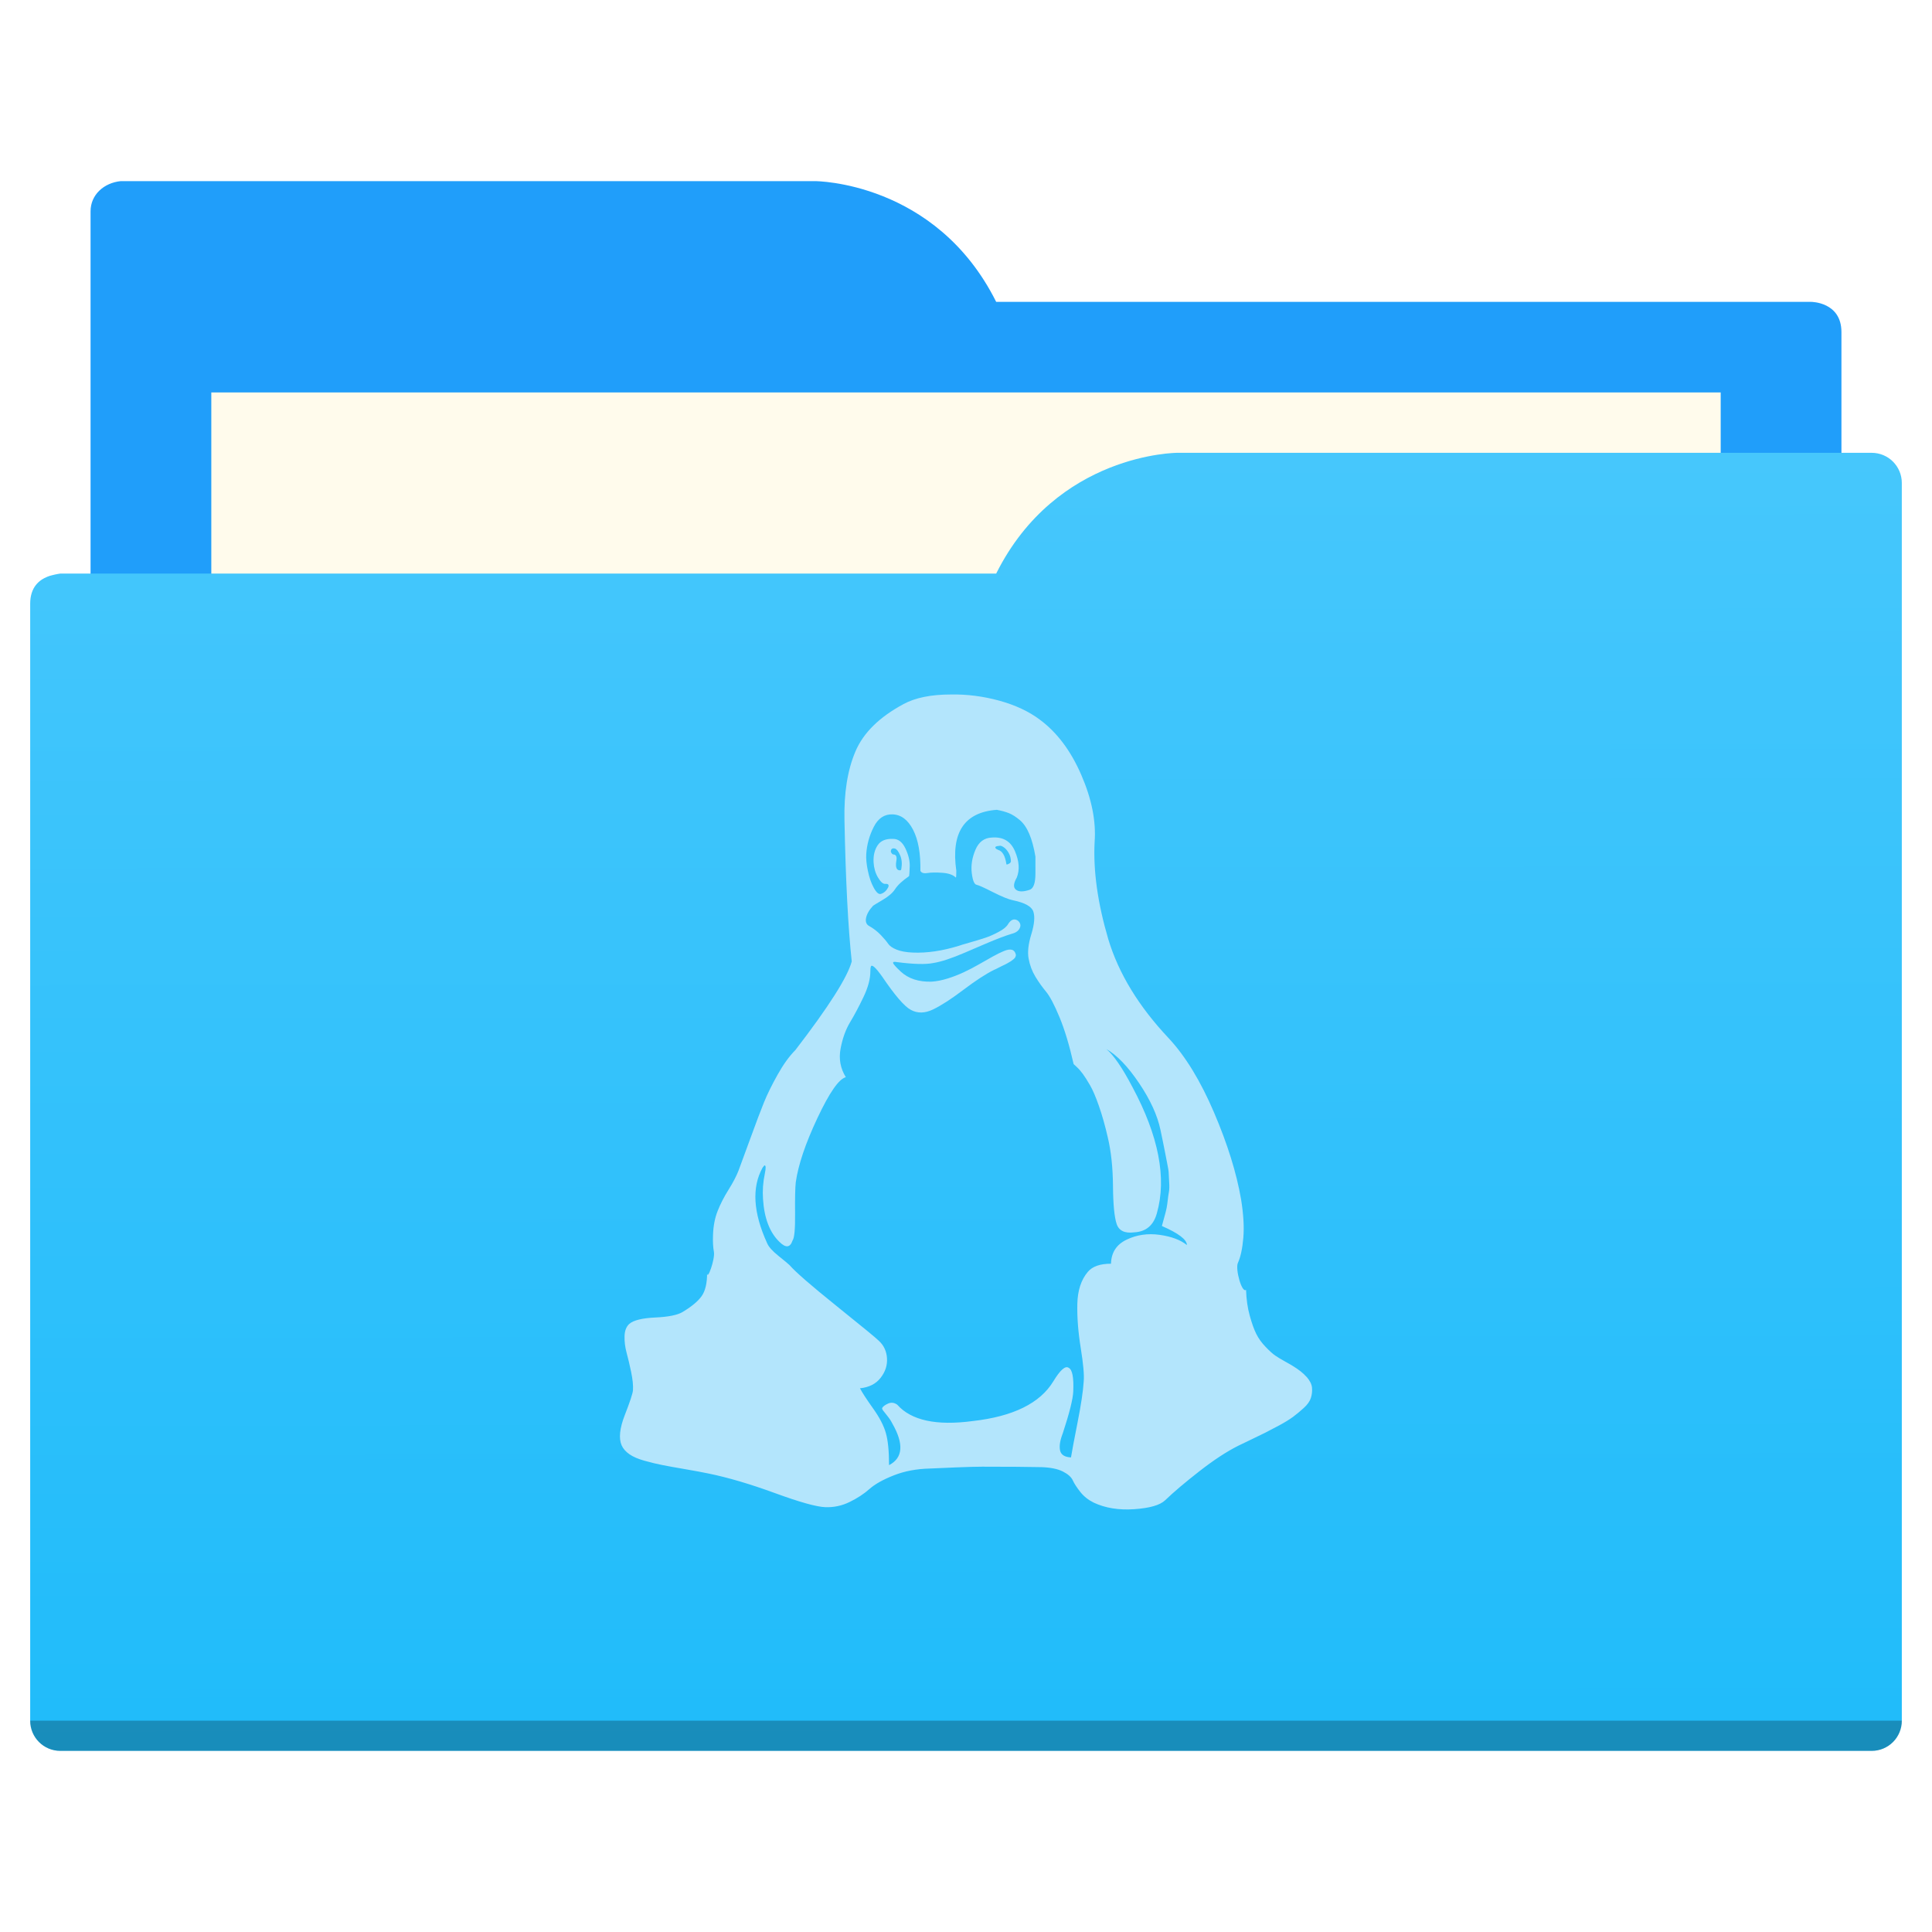
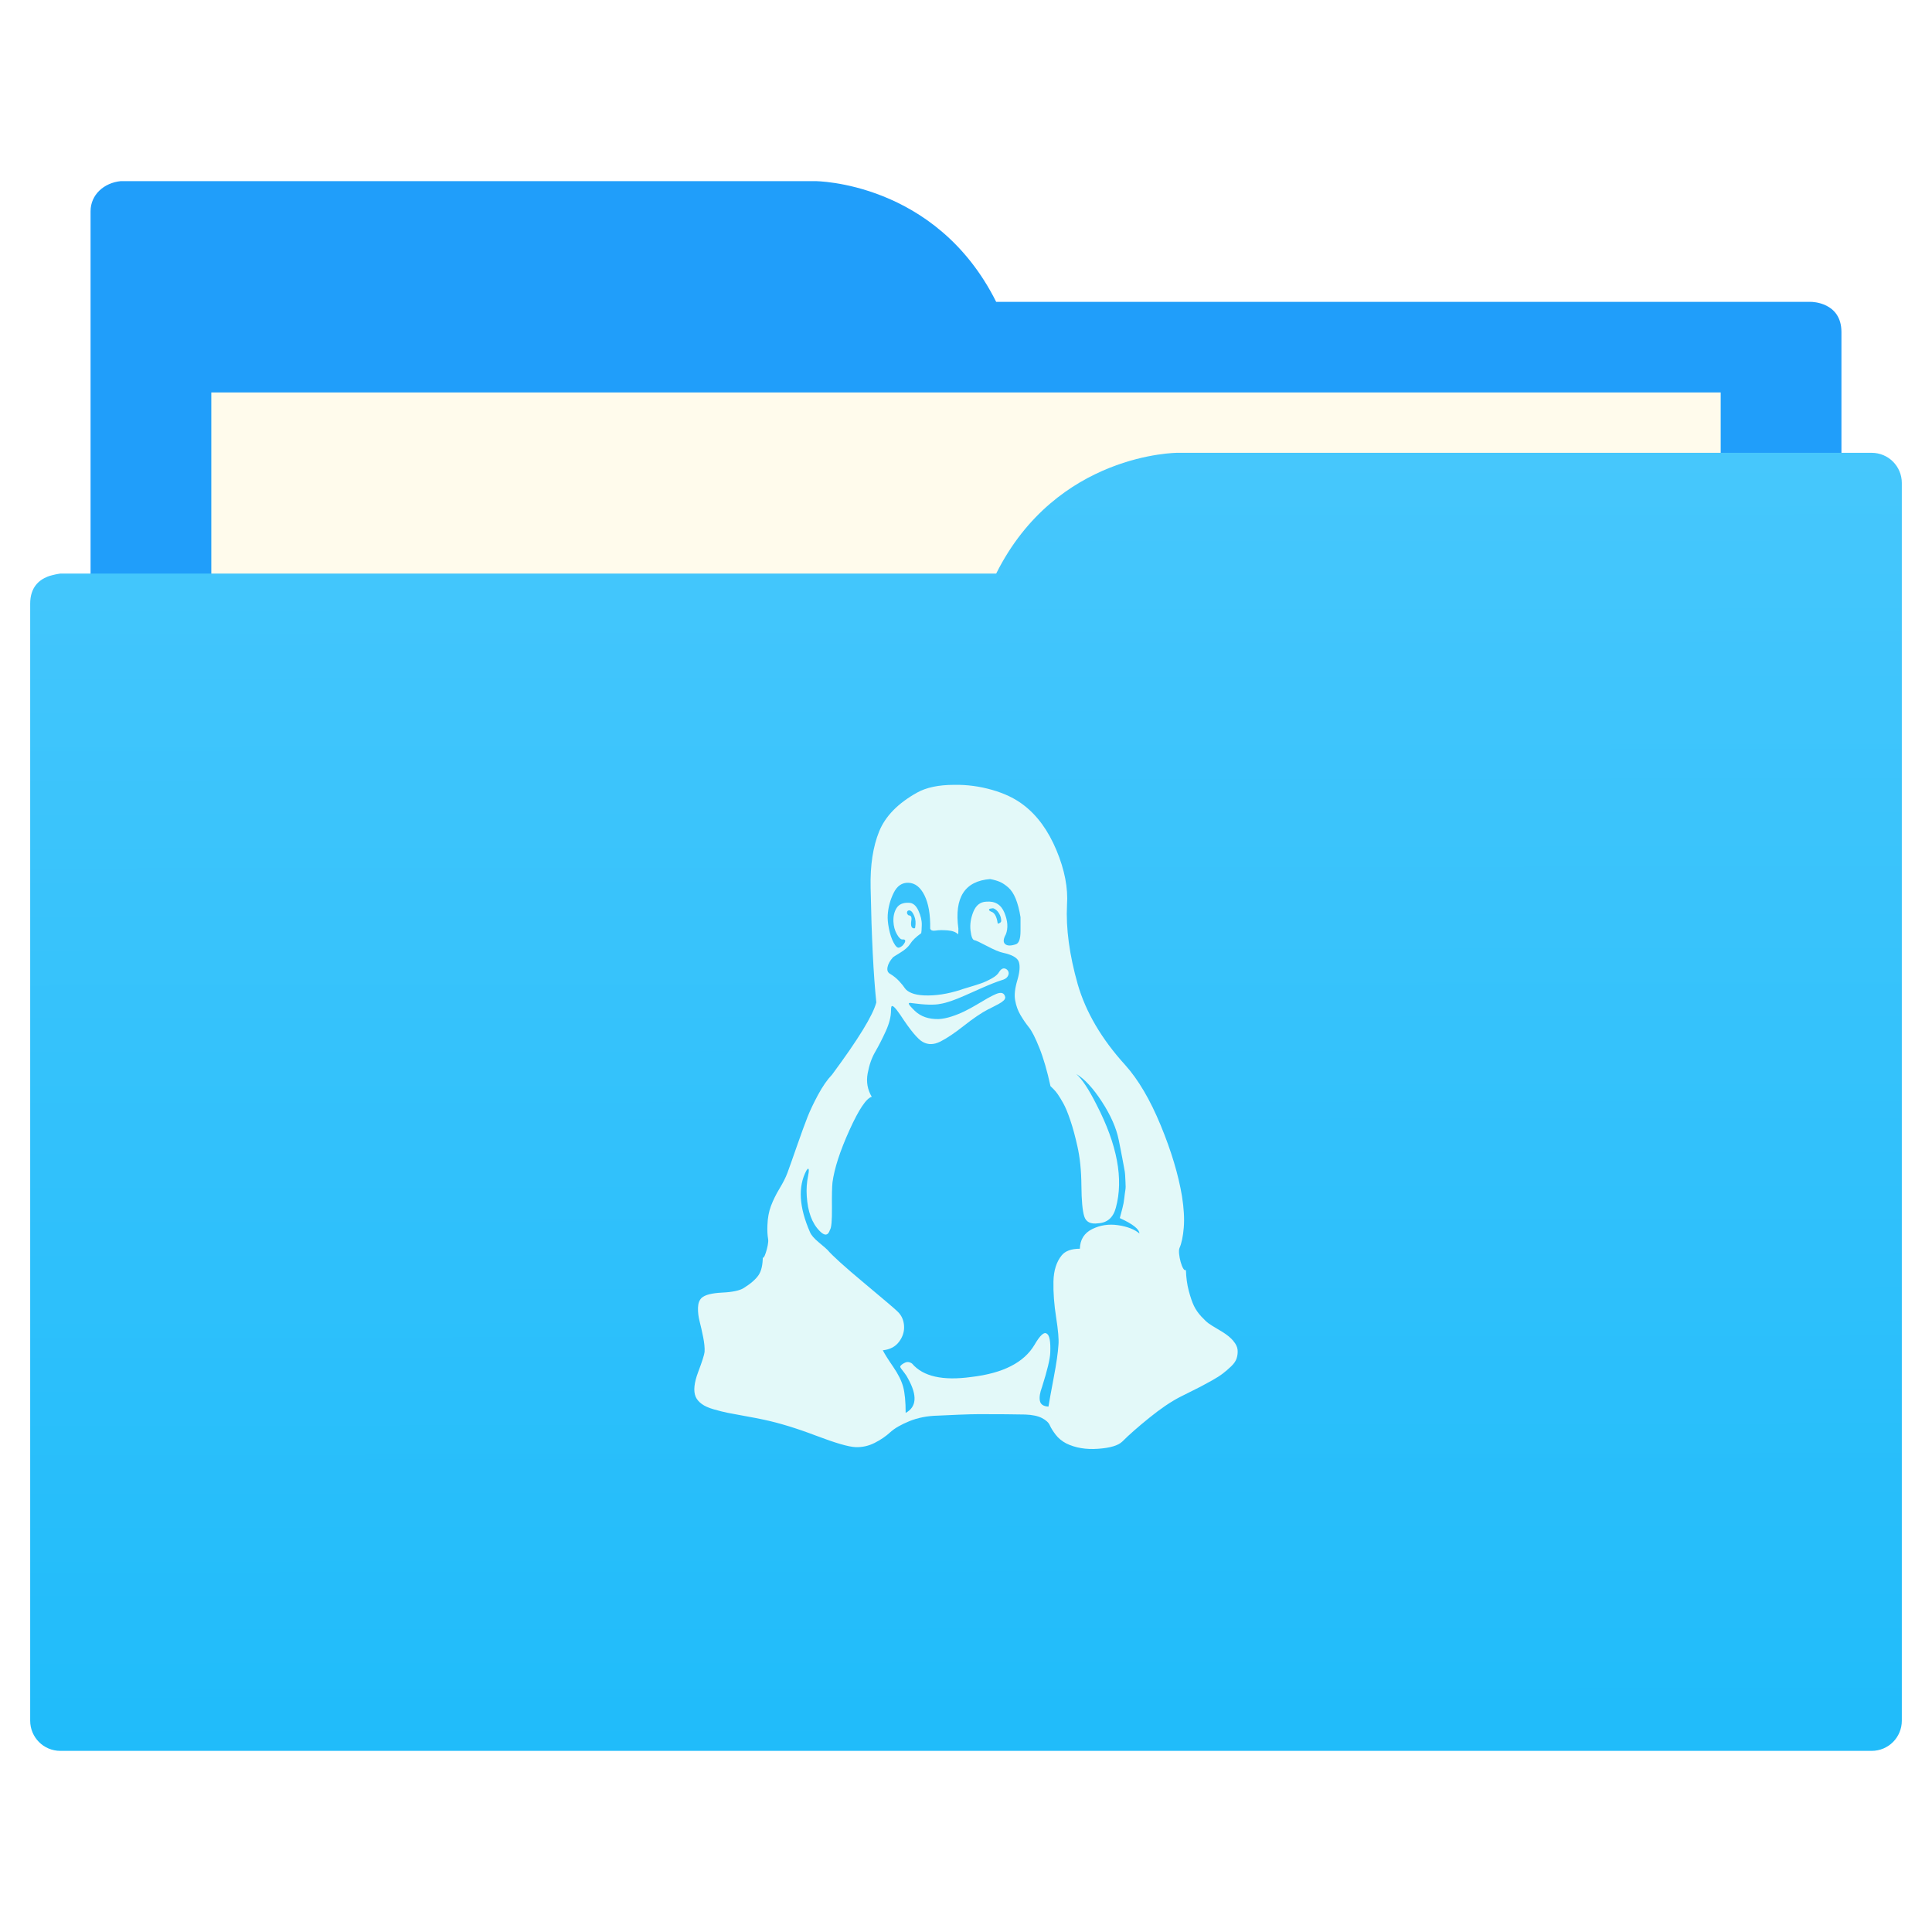
<svg xmlns="http://www.w3.org/2000/svg" xmlns:xlink="http://www.w3.org/1999/xlink" viewBox="0 0 64 64" version="1.1" id="svg5453" height="64" width="64">
  <defs id="defs5455">
    <linearGradient id="linearGradient831">
      <stop style="stop-color:#20bcfa;stop-opacity:1;" offset="0" id="stop827" />
      <stop style="stop-color:#46c7fc;stop-opacity:1" offset="1" id="stop829" />
    </linearGradient>
    <linearGradient xlink:href="#linearGradient831" id="linearGradient833" x1="32.01" y1="57.893" x2="31.962" y2="15.12" gradientUnits="userSpaceOnUse" gradientTransform="translate(0,-3.8146973e-6)" />
  </defs>
  <path style="fill:#209efa;fill-opacity:1;fill-rule:evenodd;stroke:none;stroke-width:1px;stroke-linecap:butt;stroke-linejoin:miter;stroke-opacity:1" d="M 4,6 C 3.449,6.055 3,6.446 3,7 V 9 49 H 61 V 14 13 11 c 0,-1 -1,-1 -1,-1 H 58 37 33 C 31,6 27,6 27,6 H 5 Z" id="folderTab-3" />
  <path style="color:#000000;text-decoration:none;text-decoration-line:none;text-decoration-style:solid;text-decoration-color:#000000;white-space:normal;clip-rule:nonzero;display:inline;overflow:visible;visibility:visible;opacity:1;isolation:auto;mix-blend-mode:normal;color-interpolation:sRGB;color-interpolation-filters:linearRGB;solid-color:#000000;solid-opacity:1;fill:#fffbec;fill-opacity:1;fill-rule:nonzero;stroke:none;stroke-width:1;stroke-linecap:butt;stroke-linejoin:miter;stroke-miterlimit:4;stroke-dasharray:none;stroke-dashoffset:0;stroke-opacity:1;color-rendering:auto;image-rendering:auto;shape-rendering:auto;text-rendering:auto;enable-background:accumulate" d="M 7,13 H 57 V 45 H 7 Z" id="folderPaper-6" />
  <path style="fill:url(#linearGradient833);fill-opacity:1;fill-rule:evenodd;stroke:none;stroke-width:1px;stroke-linecap:butt;stroke-linejoin:miter;stroke-opacity:1" d="m 39,15 c 0,0 -4,0 -6,4 H 29 4 2 c 0,0 -0.132,0.017 -0.289,0.059 -0.046,0.014 -0.092,0.023 -0.135,0.043 C 1.302,19.211 1,19.445 1,20 v 2 1 34 c 0,0.554 0.446,1 1,1 h 60 c 0.554,0 1,-0.446 1,-1 v -39 -2 c 0,-0.554 -0.446,-1 -1,-1 h -1 z" id="folderFront-2" />
-   <path style="opacity:0.25;fill:#000000;fill-opacity:1;stroke:none" d="m 1,57 c 0,0.554 0.446,1 1,1 h 60 c 0.554,0 1,-0.446 1,-1 z" id="folderShadow-9" />
-   <path style="fill:#b3e5fc;fill-opacity:1;fill-rule:evenodd;stroke:none;stroke-width:1.492" id="Page-1" d="m 39.318,41.246 c 0,-0.181 -0.276,-0.392 -0.829,-0.633 0.04,-0.151 0.078,-0.289 0.113,-0.414 0.035,-0.126 0.06,-0.256 0.075,-0.392 0.015,-0.136 0.03,-0.244 0.045,-0.324 0.015,-0.08 0.018,-0.193 0.007,-0.339 -0.01,-0.146 -0.015,-0.244 -0.015,-0.294 0,-0.05 -0.018,-0.161 -0.053,-0.331 -0.035,-0.171 -0.055,-0.274 -0.06,-0.309 -0.005,-0.035 -0.03,-0.161 -0.075,-0.377 -0.045,-0.216 -0.073,-0.349 -0.083,-0.399 -0.1,-0.482 -0.336,-0.999 -0.708,-1.552 -0.372,-0.552 -0.733,-0.929 -1.085,-1.13 0.241,0.201 0.527,0.618 0.859,1.25 0.874,1.627 1.145,3.023 0.814,4.188 -0.11,0.402 -0.362,0.613 -0.753,0.633 -0.311,0.04 -0.505,-0.053 -0.58,-0.279 -0.075,-0.226 -0.116,-0.645 -0.121,-1.258 -0.005,-0.613 -0.063,-1.15 -0.173,-1.612 -0.09,-0.392 -0.188,-0.738 -0.294,-1.04 -0.105,-0.301 -0.203,-0.53 -0.294,-0.685 -0.09,-0.156 -0.168,-0.279 -0.234,-0.369 -0.065,-0.09 -0.131,-0.166 -0.196,-0.226 -0.065,-0.06 -0.103,-0.095 -0.113,-0.105 -0.141,-0.623 -0.296,-1.14 -0.467,-1.552 -0.171,-0.412 -0.319,-0.693 -0.444,-0.844 -0.126,-0.151 -0.244,-0.316 -0.354,-0.497 -0.11,-0.181 -0.186,-0.382 -0.226,-0.603 -0.04,-0.211 -0.01,-0.48 0.09,-0.806 0.1,-0.326 0.123,-0.575 0.068,-0.746 -0.055,-0.171 -0.279,-0.296 -0.67,-0.377 -0.151,-0.03 -0.374,-0.121 -0.67,-0.271 -0.296,-0.151 -0.475,-0.231 -0.535,-0.241 -0.08,-0.01 -0.136,-0.141 -0.166,-0.392 -0.03,-0.251 0.01,-0.507 0.121,-0.768 0.11,-0.261 0.291,-0.397 0.542,-0.407 0.372,-0.03 0.628,0.121 0.768,0.452 0.141,0.331 0.161,0.623 0.06,0.874 -0.11,0.191 -0.121,0.324 -0.03,0.399 0.09,0.075 0.241,0.078 0.452,0.007 0.131,-0.04 0.196,-0.221 0.196,-0.542 v -0.557 c -0.05,-0.301 -0.118,-0.552 -0.203,-0.753 -0.085,-0.201 -0.191,-0.354 -0.316,-0.46 -0.126,-0.105 -0.244,-0.181 -0.354,-0.226 -0.11,-0.045 -0.246,-0.083 -0.407,-0.113 -1.075,0.08 -1.522,0.753 -1.341,2.019 0,0.151 -0.005,0.226 -0.015,0.226 -0.09,-0.09 -0.239,-0.143 -0.444,-0.158 -0.206,-0.015 -0.372,-0.013 -0.497,0.007 -0.126,0.02 -0.203,-0.005 -0.234,-0.075 0.01,-0.573 -0.07,-1.024 -0.241,-1.356 -0.171,-0.331 -0.397,-0.502 -0.678,-0.512 -0.271,-0.01 -0.48,0.128 -0.625,0.414 -0.146,0.286 -0.228,0.585 -0.249,0.896 -0.01,0.151 0.007,0.336 0.053,0.557 0.045,0.221 0.11,0.409 0.196,0.565 0.085,0.156 0.163,0.223 0.234,0.203 0.1,-0.03 0.181,-0.1 0.241,-0.211 0.04,-0.09 0.005,-0.131 -0.105,-0.121 -0.07,0 -0.148,-0.073 -0.234,-0.218 -0.085,-0.146 -0.133,-0.314 -0.143,-0.505 -0.01,-0.221 0.035,-0.407 0.136,-0.557 0.1,-0.151 0.271,-0.221 0.512,-0.211 0.171,0 0.306,0.105 0.407,0.316 0.1,0.211 0.148,0.407 0.143,0.588 -0.005,0.181 -0.013,0.291 -0.023,0.331 -0.221,0.151 -0.377,0.296 -0.467,0.437 -0.08,0.121 -0.218,0.239 -0.414,0.354 -0.196,0.116 -0.299,0.178 -0.309,0.188 -0.131,0.141 -0.208,0.276 -0.234,0.407 -0.025,0.131 0.013,0.221 0.113,0.271 0.141,0.08 0.266,0.178 0.377,0.294 0.11,0.116 0.191,0.211 0.241,0.286 0.05,0.075 0.143,0.141 0.279,0.196 0.136,0.055 0.314,0.088 0.535,0.098 0.472,0.02 0.984,-0.055 1.537,-0.226 0.02,-0.01 0.136,-0.045 0.347,-0.105 0.211,-0.06 0.384,-0.113 0.52,-0.158 0.136,-0.045 0.284,-0.11 0.444,-0.196 0.161,-0.085 0.266,-0.173 0.316,-0.264 0.09,-0.141 0.191,-0.181 0.301,-0.121 0.05,0.03 0.083,0.073 0.098,0.128 0.015,0.055 0,0.116 -0.045,0.181 -0.045,0.065 -0.128,0.113 -0.249,0.143 -0.201,0.06 -0.485,0.168 -0.851,0.324 -0.367,0.156 -0.595,0.254 -0.685,0.294 -0.442,0.191 -0.793,0.306 -1.055,0.347 -0.251,0.05 -0.648,0.04 -1.19,-0.03 -0.1,-0.02 -0.146,-0.01 -0.136,0.03 0.01,0.04 0.095,0.136 0.256,0.286 0.251,0.231 0.588,0.341 1.009,0.331 0.171,-0.01 0.352,-0.045 0.542,-0.105 0.191,-0.06 0.372,-0.131 0.542,-0.211 0.171,-0.08 0.339,-0.168 0.505,-0.264 0.166,-0.095 0.316,-0.181 0.452,-0.256 0.136,-0.075 0.259,-0.136 0.369,-0.181 0.11,-0.045 0.198,-0.058 0.264,-0.038 0.065,0.02 0.108,0.075 0.128,0.166 0,0.02 -0.005,0.043 -0.015,0.068 -0.01,0.025 -0.03,0.05 -0.06,0.075 -0.03,0.025 -0.06,0.048 -0.09,0.068 -0.03,0.02 -0.073,0.045 -0.128,0.075 -0.055,0.03 -0.1,0.053 -0.136,0.068 -0.035,0.015 -0.085,0.04 -0.151,0.075 -0.065,0.035 -0.113,0.058 -0.143,0.068 -0.281,0.141 -0.62,0.362 -1.017,0.663 -0.397,0.301 -0.731,0.517 -1.002,0.648 -0.271,0.131 -0.517,0.136 -0.738,0.015 -0.211,-0.11 -0.527,-0.477 -0.949,-1.1 -0.221,-0.311 -0.347,-0.422 -0.377,-0.331 -0.01,0.03 -0.015,0.08 -0.015,0.151 0,0.251 -0.075,0.535 -0.226,0.851 -0.151,0.316 -0.299,0.595 -0.444,0.836 -0.146,0.241 -0.251,0.532 -0.316,0.874 -0.065,0.341 -0.007,0.658 0.173,0.949 -0.231,0.06 -0.545,0.512 -0.942,1.356 -0.397,0.844 -0.635,1.552 -0.716,2.124 -0.02,0.181 -0.028,0.527 -0.023,1.04 0.005,0.512 -0.023,0.809 -0.083,0.889 -0.08,0.241 -0.226,0.256 -0.437,0.045 -0.321,-0.311 -0.502,-0.783 -0.542,-1.416 -0.02,-0.281 0,-0.562 0.06,-0.844 0.04,-0.191 0.035,-0.281 -0.015,-0.271 l -0.06,0.075 c -0.362,0.653 -0.311,1.486 0.151,2.501 0.05,0.121 0.176,0.261 0.377,0.422 0.201,0.161 0.321,0.261 0.362,0.301 0.201,0.231 0.723,0.685 1.567,1.363 0.844,0.678 1.311,1.062 1.401,1.153 0.161,0.151 0.249,0.341 0.264,0.573 0.015,0.231 -0.055,0.447 -0.211,0.648 -0.156,0.201 -0.384,0.316 -0.685,0.347 0.08,0.151 0.226,0.374 0.437,0.67 0.211,0.296 0.352,0.567 0.422,0.814 0.07,0.246 0.105,0.6 0.105,1.062 0.462,-0.241 0.497,-0.703 0.105,-1.386 -0.04,-0.08 -0.093,-0.161 -0.158,-0.241 -0.065,-0.08 -0.113,-0.141 -0.143,-0.181 -0.03,-0.04 -0.04,-0.07 -0.03,-0.09 0.03,-0.05 0.095,-0.098 0.196,-0.143 0.1,-0.045 0.201,-0.033 0.301,0.038 0.462,0.522 1.296,0.703 2.501,0.542 1.336,-0.151 2.225,-0.588 2.667,-1.311 0.231,-0.382 0.402,-0.532 0.512,-0.452 0.121,0.06 0.171,0.321 0.151,0.783 -0.01,0.251 -0.126,0.713 -0.347,1.386 -0.09,0.231 -0.121,0.419 -0.09,0.565 0.03,0.146 0.151,0.223 0.362,0.234 0.03,-0.191 0.103,-0.578 0.218,-1.16 0.116,-0.583 0.183,-1.035 0.203,-1.356 0.02,-0.211 -0.013,-0.58 -0.098,-1.107 -0.085,-0.527 -0.123,-1.014 -0.113,-1.461 0.01,-0.447 0.126,-0.801 0.347,-1.062 0.151,-0.181 0.407,-0.271 0.768,-0.271 0.01,-0.372 0.183,-0.638 0.52,-0.798 0.336,-0.161 0.701,-0.213 1.092,-0.158 0.392,0.055 0.693,0.168 0.904,0.339 z m -9.461,-12.459 c 0.03,-0.171 0.018,-0.321 -0.038,-0.452 -0.055,-0.131 -0.113,-0.206 -0.173,-0.226 -0.09,-0.02 -0.136,0.015 -0.136,0.105 0.02,0.05 0.045,0.08 0.075,0.09 0.1,0 0.136,0.075 0.105,0.226 -0.03,0.201 0.01,0.301 0.121,0.301 0.03,0 0.045,-0.015 0.045,-0.045 z m 3.631,-0.241 c 0,-0.11 -0.025,-0.208 -0.075,-0.294 -0.05,-0.085 -0.105,-0.148 -0.166,-0.188 -0.06,-0.04 -0.105,-0.055 -0.136,-0.045 -0.141,0.01 -0.176,0.045 -0.105,0.105 0.02,0.01 0.04,0.02 0.06,0.03 0.141,0.04 0.231,0.196 0.271,0.467 0,0.03 0.04,0.02 0.121,-0.03 z m 9.793,17.062 c 0.11,0.126 0.171,0.246 0.181,0.362 0.01,0.116 -0.002,0.229 -0.038,0.339 -0.035,0.11 -0.113,0.221 -0.234,0.331 -0.121,0.11 -0.239,0.208 -0.354,0.294 -0.116,0.085 -0.266,0.178 -0.452,0.279 -0.186,0.1 -0.344,0.183 -0.475,0.249 -0.131,0.065 -0.291,0.143 -0.482,0.234 -0.191,0.09 -0.326,0.156 -0.407,0.196 -0.382,0.191 -0.811,0.472 -1.288,0.844 -0.477,0.372 -0.856,0.693 -1.137,0.964 -0.171,0.161 -0.512,0.259 -1.024,0.294 -0.512,0.035 -0.959,-0.038 -1.341,-0.218 -0.181,-0.09 -0.329,-0.208 -0.444,-0.354 -0.116,-0.146 -0.198,-0.274 -0.249,-0.384 -0.05,-0.11 -0.161,-0.208 -0.331,-0.294 -0.171,-0.085 -0.407,-0.133 -0.708,-0.143 -0.442,-0.01 -1.095,-0.015 -1.959,-0.015 -0.191,0 -0.477,0.008 -0.859,0.023 -0.382,0.015 -0.673,0.028 -0.874,0.038 -0.442,0.01 -0.841,0.085 -1.198,0.226 -0.357,0.141 -0.625,0.291 -0.806,0.452 -0.181,0.161 -0.399,0.304 -0.655,0.429 -0.256,0.126 -0.525,0.183 -0.806,0.173 -0.291,-0.01 -0.849,-0.166 -1.672,-0.467 -0.824,-0.301 -1.557,-0.517 -2.2,-0.648 -0.191,-0.04 -0.447,-0.088 -0.768,-0.143 -0.321,-0.055 -0.573,-0.1 -0.753,-0.136 -0.181,-0.035 -0.379,-0.083 -0.595,-0.143 -0.216,-0.06 -0.384,-0.133 -0.505,-0.218 -0.121,-0.085 -0.206,-0.183 -0.256,-0.294 -0.1,-0.231 -0.065,-0.565 0.105,-1.002 0.171,-0.437 0.261,-0.711 0.271,-0.821 0.01,-0.161 -0.01,-0.362 -0.06,-0.603 -0.05,-0.241 -0.1,-0.454 -0.151,-0.64 -0.05,-0.186 -0.073,-0.369 -0.068,-0.55 0.005,-0.181 0.058,-0.316 0.158,-0.407 0.141,-0.121 0.427,-0.191 0.859,-0.211 0.432,-0.02 0.733,-0.08 0.904,-0.181 0.301,-0.181 0.512,-0.357 0.633,-0.527 0.121,-0.171 0.181,-0.427 0.181,-0.768 0,0.286 0.266,-0.452 0.226,-0.693 -0.03,-0.161 -0.04,-0.352 -0.03,-0.572 0.01,-0.291 0.06,-0.552 0.151,-0.783 0.09,-0.231 0.211,-0.467 0.362,-0.708 0.151,-0.241 0.261,-0.452 0.331,-0.633 0.08,-0.211 0.213,-0.573 0.399,-1.085 0.186,-0.512 0.334,-0.904 0.444,-1.175 0.11,-0.271 0.261,-0.578 0.452,-0.919 0.191,-0.341 0.387,-0.613 0.588,-0.814 1.105,-1.436 1.728,-2.416 1.868,-2.938 -0.121,-1.125 -0.201,-2.682 -0.241,-4.67 -0.02,-0.904 0.1,-1.665 0.362,-2.282 0.261,-0.618 0.793,-1.142 1.597,-1.574 0.392,-0.211 0.914,-0.316 1.567,-0.316 0.532,-0.01 1.065,0.058 1.597,0.203 0.532,0.146 0.979,0.354 1.341,0.625 0.573,0.422 1.032,1.032 1.379,1.831 0.347,0.798 0.495,1.539 0.444,2.222 -0.05,0.954 0.1,2.029 0.452,3.224 0.342,1.135 1.009,2.23 2.004,3.284 0.552,0.593 1.052,1.411 1.499,2.456 0.447,1.045 0.746,2.004 0.896,2.878 0.08,0.492 0.105,0.916 0.075,1.273 -0.03,0.357 -0.09,0.635 -0.181,0.836 -0.09,0.201 0.131,1.009 0.271,0.889 0.01,0.311 0.05,0.595 0.121,0.851 0.07,0.256 0.143,0.46 0.218,0.61 0.075,0.151 0.178,0.294 0.309,0.429 0.131,0.136 0.236,0.231 0.316,0.286 0.08,0.055 0.188,0.121 0.324,0.196 0.136,0.075 0.218,0.123 0.249,0.143 0.201,0.121 0.357,0.244 0.467,0.369 z" />
+   <path style="fill:#e3f9f9;fill-opacity:1;fill-rule:evenodd;stroke:none;stroke-width:1.492" id="Page-1" d="m 37.745,40.867 c 0,-0.147 -0.217,-0.319 -0.65,-0.516 0.032,-0.123 0.061,-0.235 0.089,-0.338 0.028,-0.102 0.047,-0.209 0.059,-0.319 0.012,-0.11 0.024,-0.198 0.035,-0.264 0.012,-0.066 0.014,-0.158 0.005,-0.276 -0.008,-0.119 -0.012,-0.198 -0.012,-0.239 0,-0.041 -0.014,-0.131 -0.041,-0.27 -0.028,-0.139 -0.043,-0.223 -0.047,-0.252 -0.004,-0.029 -0.024,-0.131 -0.059,-0.307 -0.035,-0.176 -0.057,-0.284 -0.065,-0.325 -0.079,-0.393 -0.264,-0.814 -0.556,-1.264 -0.292,-0.45 -0.576,-0.757 -0.852,-0.921 0.189,0.164 0.414,0.503 0.674,1.019 0.686,1.326 0.899,2.463 0.639,3.413 -0.087,0.327 -0.284,0.499 -0.591,0.516 -0.244,0.033 -0.396,-0.043 -0.455,-0.227 -0.059,-0.184 -0.091,-0.526 -0.095,-1.025 -0.004,-0.499 -0.049,-0.937 -0.136,-1.314 -0.071,-0.319 -0.148,-0.602 -0.231,-0.847 -0.083,-0.246 -0.16,-0.432 -0.231,-0.559 -0.071,-0.127 -0.132,-0.227 -0.183,-0.301 -0.051,-0.074 -0.103,-0.135 -0.154,-0.184 -0.051,-0.049 -0.081,-0.078 -0.089,-0.086 -0.11,-0.507 -0.233,-0.929 -0.367,-1.264 -0.134,-0.336 -0.25,-0.565 -0.349,-0.687 -0.099,-0.123 -0.191,-0.258 -0.278,-0.405 -0.087,-0.147 -0.146,-0.311 -0.177,-0.491 -0.032,-0.172 -0.008,-0.391 0.071,-0.657 0.079,-0.266 0.097,-0.469 0.053,-0.608 -0.043,-0.139 -0.219,-0.241 -0.526,-0.307 -0.118,-0.025 -0.294,-0.098 -0.526,-0.221 -0.233,-0.123 -0.373,-0.188 -0.42,-0.196 -0.063,-0.008 -0.106,-0.115 -0.13,-0.319 -0.024,-0.205 0.008,-0.413 0.095,-0.626 0.087,-0.213 0.229,-0.323 0.426,-0.331 0.292,-0.025 0.493,0.098 0.603,0.368 0.11,0.27 0.126,0.507 0.047,0.712 -0.087,0.155 -0.095,0.264 -0.024,0.325 0.071,0.061 0.189,0.063 0.355,0.006 0.102,-0.033 0.154,-0.18 0.154,-0.442 v -0.454 c -0.039,-0.246 -0.093,-0.45 -0.16,-0.614 -0.067,-0.164 -0.15,-0.288 -0.248,-0.374 -0.099,-0.086 -0.191,-0.147 -0.278,-0.184 -0.087,-0.037 -0.193,-0.068 -0.319,-0.092 -0.844,0.065 -1.195,0.614 -1.053,1.645 0,0.123 -0.004,0.184 -0.012,0.184 -0.071,-0.074 -0.187,-0.117 -0.349,-0.129 -0.162,-0.012 -0.292,-0.01 -0.39,0.006 -0.099,0.016 -0.16,-0.004 -0.183,-0.061 0.008,-0.466 -0.055,-0.835 -0.189,-1.105 -0.134,-0.27 -0.311,-0.409 -0.532,-0.417 -0.213,-0.008 -0.376,0.104 -0.491,0.338 -0.114,0.233 -0.179,0.477 -0.195,0.73 -0.008,0.123 0.005,0.274 0.041,0.454 0.035,0.18 0.087,0.333 0.154,0.46 0.067,0.127 0.128,0.182 0.183,0.166 0.079,-0.025 0.142,-0.082 0.189,-0.172 0.032,-0.074 0.004,-0.106 -0.083,-0.098 -0.055,0 -0.116,-0.059 -0.183,-0.178 -0.067,-0.119 -0.104,-0.256 -0.112,-0.411 -0.008,-0.18 0.028,-0.331 0.106,-0.454 0.079,-0.123 0.213,-0.18 0.402,-0.172 0.134,0 0.24,0.086 0.319,0.258 0.079,0.172 0.116,0.331 0.112,0.479 -0.004,0.147 -0.01,0.237 -0.018,0.27 -0.173,0.123 -0.296,0.241 -0.367,0.356 -0.063,0.098 -0.171,0.194 -0.325,0.288 -0.154,0.094 -0.235,0.145 -0.242,0.153 -0.102,0.115 -0.164,0.225 -0.183,0.331 -0.02,0.106 0.01,0.18 0.089,0.221 0.11,0.066 0.209,0.145 0.296,0.239 0.087,0.094 0.15,0.172 0.189,0.233 0.039,0.061 0.112,0.115 0.219,0.16 0.106,0.045 0.246,0.072 0.42,0.08 0.371,0.016 0.773,-0.045 1.206,-0.184 0.016,-0.008 0.106,-0.037 0.272,-0.086 0.166,-0.049 0.302,-0.092 0.408,-0.129 0.106,-0.037 0.223,-0.09 0.349,-0.16 0.126,-0.07 0.209,-0.141 0.248,-0.215 0.071,-0.115 0.15,-0.147 0.237,-0.098 0.039,0.025 0.065,0.059 0.077,0.104 0.012,0.045 0,0.094 -0.035,0.147 -0.035,0.053 -0.101,0.092 -0.195,0.117 -0.158,0.049 -0.38,0.137 -0.668,0.264 -0.288,0.127 -0.467,0.207 -0.538,0.239 -0.347,0.155 -0.623,0.25 -0.828,0.282 -0.197,0.041 -0.509,0.033 -0.934,-0.025 -0.079,-0.016 -0.114,-0.008 -0.106,0.025 0.008,0.033 0.075,0.11 0.201,0.233 0.197,0.188 0.461,0.278 0.792,0.27 0.134,-0.008 0.276,-0.037 0.426,-0.086 0.15,-0.049 0.292,-0.106 0.426,-0.172 0.134,-0.066 0.266,-0.137 0.396,-0.215 0.13,-0.078 0.248,-0.147 0.355,-0.209 0.106,-0.061 0.203,-0.11 0.29,-0.147 0.087,-0.037 0.156,-0.047 0.207,-0.031 0.051,0.016 0.085,0.061 0.101,0.135 0,0.016 -0.004,0.035 -0.012,0.055 -0.008,0.02 -0.024,0.041 -0.047,0.061 -0.024,0.02 -0.047,0.039 -0.071,0.055 -0.024,0.016 -0.057,0.037 -0.101,0.061 -0.043,0.025 -0.079,0.043 -0.106,0.055 -0.028,0.012 -0.067,0.033 -0.118,0.061 -0.051,0.029 -0.089,0.047 -0.112,0.055 -0.221,0.115 -0.487,0.295 -0.798,0.54 -0.311,0.246 -0.574,0.421 -0.786,0.528 -0.213,0.106 -0.406,0.11 -0.58,0.012 -0.166,-0.09 -0.414,-0.389 -0.745,-0.896 -0.173,-0.254 -0.272,-0.344 -0.296,-0.27 -0.008,0.025 -0.012,0.066 -0.012,0.123 0,0.205 -0.059,0.436 -0.177,0.694 -0.118,0.258 -0.235,0.485 -0.349,0.681 -0.114,0.196 -0.197,0.434 -0.248,0.712 -0.051,0.278 -0.005,0.536 0.136,0.773 -0.181,0.049 -0.428,0.417 -0.739,1.105 -0.311,0.687 -0.499,1.264 -0.562,1.731 -0.016,0.147 -0.022,0.43 -0.018,0.847 0.004,0.417 -0.018,0.659 -0.065,0.724 -0.063,0.196 -0.177,0.209 -0.343,0.037 -0.252,-0.254 -0.394,-0.638 -0.426,-1.154 -0.016,-0.229 0,-0.458 0.047,-0.687 0.032,-0.155 0.028,-0.229 -0.012,-0.221 l -0.047,0.061 c -0.284,0.532 -0.244,1.211 0.118,2.038 0.039,0.098 0.138,0.213 0.296,0.344 0.158,0.131 0.252,0.213 0.284,0.246 0.158,0.188 0.568,0.559 1.23,1.111 0.662,0.552 1.029,0.865 1.1,0.939 0.126,0.123 0.195,0.278 0.207,0.466 0.012,0.188 -0.043,0.364 -0.166,0.528 -0.122,0.164 -0.302,0.258 -0.538,0.282 0.063,0.123 0.177,0.305 0.343,0.546 0.166,0.241 0.276,0.462 0.331,0.663 0.055,0.201 0.083,0.489 0.083,0.865 0.363,-0.196 0.39,-0.573 0.083,-1.129 -0.032,-0.065 -0.073,-0.131 -0.124,-0.196 -0.051,-0.065 -0.089,-0.115 -0.112,-0.147 -0.024,-0.033 -0.032,-0.057 -0.024,-0.074 0.024,-0.041 0.075,-0.08 0.154,-0.117 0.079,-0.037 0.158,-0.027 0.237,0.031 0.363,0.426 1.017,0.573 1.963,0.442 1.049,-0.123 1.746,-0.479 2.093,-1.068 0.181,-0.311 0.315,-0.434 0.402,-0.368 0.095,0.049 0.134,0.262 0.118,0.638 -0.008,0.205 -0.099,0.581 -0.272,1.129 -0.071,0.188 -0.095,0.342 -0.071,0.46 0.024,0.119 0.118,0.182 0.284,0.19 0.024,-0.155 0.081,-0.471 0.171,-0.945 0.091,-0.475 0.144,-0.843 0.16,-1.105 0.016,-0.172 -0.01,-0.473 -0.077,-0.902 -0.067,-0.43 -0.097,-0.827 -0.089,-1.191 0.008,-0.364 0.099,-0.653 0.272,-0.865 0.118,-0.147 0.319,-0.221 0.603,-0.221 0.008,-0.303 0.144,-0.52 0.408,-0.651 0.264,-0.131 0.55,-0.174 0.857,-0.129 0.308,0.045 0.544,0.137 0.71,0.276 z M 30.317,30.715 c 0.024,-0.139 0.014,-0.262 -0.03,-0.368 -0.043,-0.106 -0.089,-0.168 -0.136,-0.184 -0.071,-0.016 -0.106,0.012 -0.106,0.086 0.016,0.041 0.035,0.066 0.059,0.074 0.079,0 0.106,0.061 0.083,0.184 -0.024,0.164 0.008,0.246 0.095,0.246 0.024,0 0.035,-0.012 0.035,-0.037 z m 2.85,-0.196 c 0,-0.09 -0.02,-0.17 -0.059,-0.239 -0.039,-0.07 -0.083,-0.121 -0.13,-0.153 -0.047,-0.033 -0.083,-0.045 -0.106,-0.037 -0.11,0.008 -0.138,0.037 -0.083,0.086 0.016,0.008 0.032,0.016 0.047,0.025 0.11,0.033 0.181,0.16 0.213,0.381 0,0.025 0.032,0.016 0.095,-0.025 z m 7.688,13.902 c 0.087,0.102 0.134,0.201 0.142,0.295 0.008,0.094 -0.002,0.186 -0.03,0.276 -0.028,0.09 -0.089,0.18 -0.183,0.27 -0.095,0.09 -0.187,0.17 -0.278,0.239 -0.091,0.07 -0.209,0.145 -0.355,0.227 -0.146,0.082 -0.27,0.149 -0.373,0.203 -0.103,0.053 -0.229,0.117 -0.378,0.19 -0.15,0.074 -0.256,0.127 -0.319,0.16 -0.3,0.155 -0.637,0.385 -1.011,0.687 -0.375,0.303 -0.672,0.565 -0.893,0.786 -0.134,0.131 -0.402,0.211 -0.804,0.239 -0.402,0.029 -0.753,-0.031 -1.053,-0.178 -0.142,-0.074 -0.258,-0.17 -0.349,-0.288 -0.091,-0.119 -0.156,-0.223 -0.195,-0.313 -0.039,-0.09 -0.126,-0.17 -0.26,-0.239 -0.134,-0.07 -0.319,-0.108 -0.556,-0.117 -0.347,-0.008 -0.859,-0.012 -1.538,-0.012 -0.15,0 -0.375,0.006 -0.674,0.018 -0.3,0.012 -0.528,0.022 -0.686,0.031 -0.347,0.008 -0.66,0.07 -0.94,0.184 -0.28,0.115 -0.491,0.237 -0.633,0.368 -0.142,0.131 -0.313,0.248 -0.514,0.35 -0.201,0.102 -0.412,0.149 -0.633,0.141 -0.229,-0.008 -0.666,-0.135 -1.313,-0.381 -0.647,-0.246 -1.222,-0.421 -1.727,-0.528 -0.15,-0.033 -0.351,-0.072 -0.603,-0.117 -0.252,-0.045 -0.449,-0.082 -0.591,-0.11 -0.142,-0.029 -0.298,-0.068 -0.467,-0.117 -0.17,-0.049 -0.302,-0.108 -0.396,-0.178 -0.095,-0.07 -0.162,-0.149 -0.201,-0.239 -0.079,-0.188 -0.051,-0.46 0.083,-0.816 0.134,-0.356 0.205,-0.579 0.213,-0.669 0.008,-0.131 -0.008,-0.295 -0.047,-0.491 -0.039,-0.196 -0.079,-0.37 -0.118,-0.522 -0.039,-0.151 -0.057,-0.301 -0.053,-0.448 0.004,-0.147 0.045,-0.258 0.124,-0.331 0.11,-0.098 0.335,-0.155 0.674,-0.172 0.339,-0.016 0.576,-0.066 0.71,-0.147 0.237,-0.147 0.402,-0.291 0.497,-0.43 0.095,-0.139 0.142,-0.348 0.142,-0.626 0,0.233 0.209,-0.368 0.177,-0.565 -0.024,-0.131 -0.032,-0.286 -0.024,-0.466 0.008,-0.237 0.047,-0.45 0.118,-0.638 0.071,-0.188 0.166,-0.381 0.284,-0.577 0.118,-0.196 0.205,-0.368 0.26,-0.516 0.063,-0.172 0.168,-0.466 0.313,-0.884 0.146,-0.417 0.262,-0.737 0.349,-0.958 0.087,-0.221 0.205,-0.471 0.355,-0.749 0.15,-0.278 0.304,-0.499 0.461,-0.663 0.867,-1.17 1.356,-1.968 1.467,-2.394 -0.095,-0.917 -0.158,-2.185 -0.189,-3.806 -0.016,-0.737 0.079,-1.356 0.284,-1.86 0.205,-0.503 0.623,-0.931 1.254,-1.283 0.308,-0.172 0.718,-0.258 1.23,-0.258 0.418,-0.008 0.836,0.047 1.254,0.166 0.418,0.119 0.769,0.288 1.053,0.509 0.449,0.344 0.81,0.841 1.082,1.492 0.272,0.651 0.388,1.254 0.349,1.811 -0.039,0.777 0.079,1.653 0.355,2.627 0.268,0.925 0.792,1.817 1.573,2.676 0.434,0.483 0.826,1.15 1.177,2.001 0.351,0.851 0.585,1.633 0.704,2.345 0.063,0.401 0.083,0.747 0.059,1.037 -0.024,0.291 -0.071,0.518 -0.142,0.681 -0.071,0.164 0.103,0.822 0.213,0.724 0.008,0.254 0.039,0.485 0.095,0.694 0.055,0.209 0.112,0.374 0.171,0.497 0.059,0.123 0.14,0.239 0.242,0.35 0.102,0.11 0.185,0.188 0.248,0.233 0.063,0.045 0.148,0.098 0.254,0.16 0.106,0.061 0.171,0.1 0.195,0.117 0.158,0.098 0.28,0.198 0.367,0.301 z" />
</svg>
